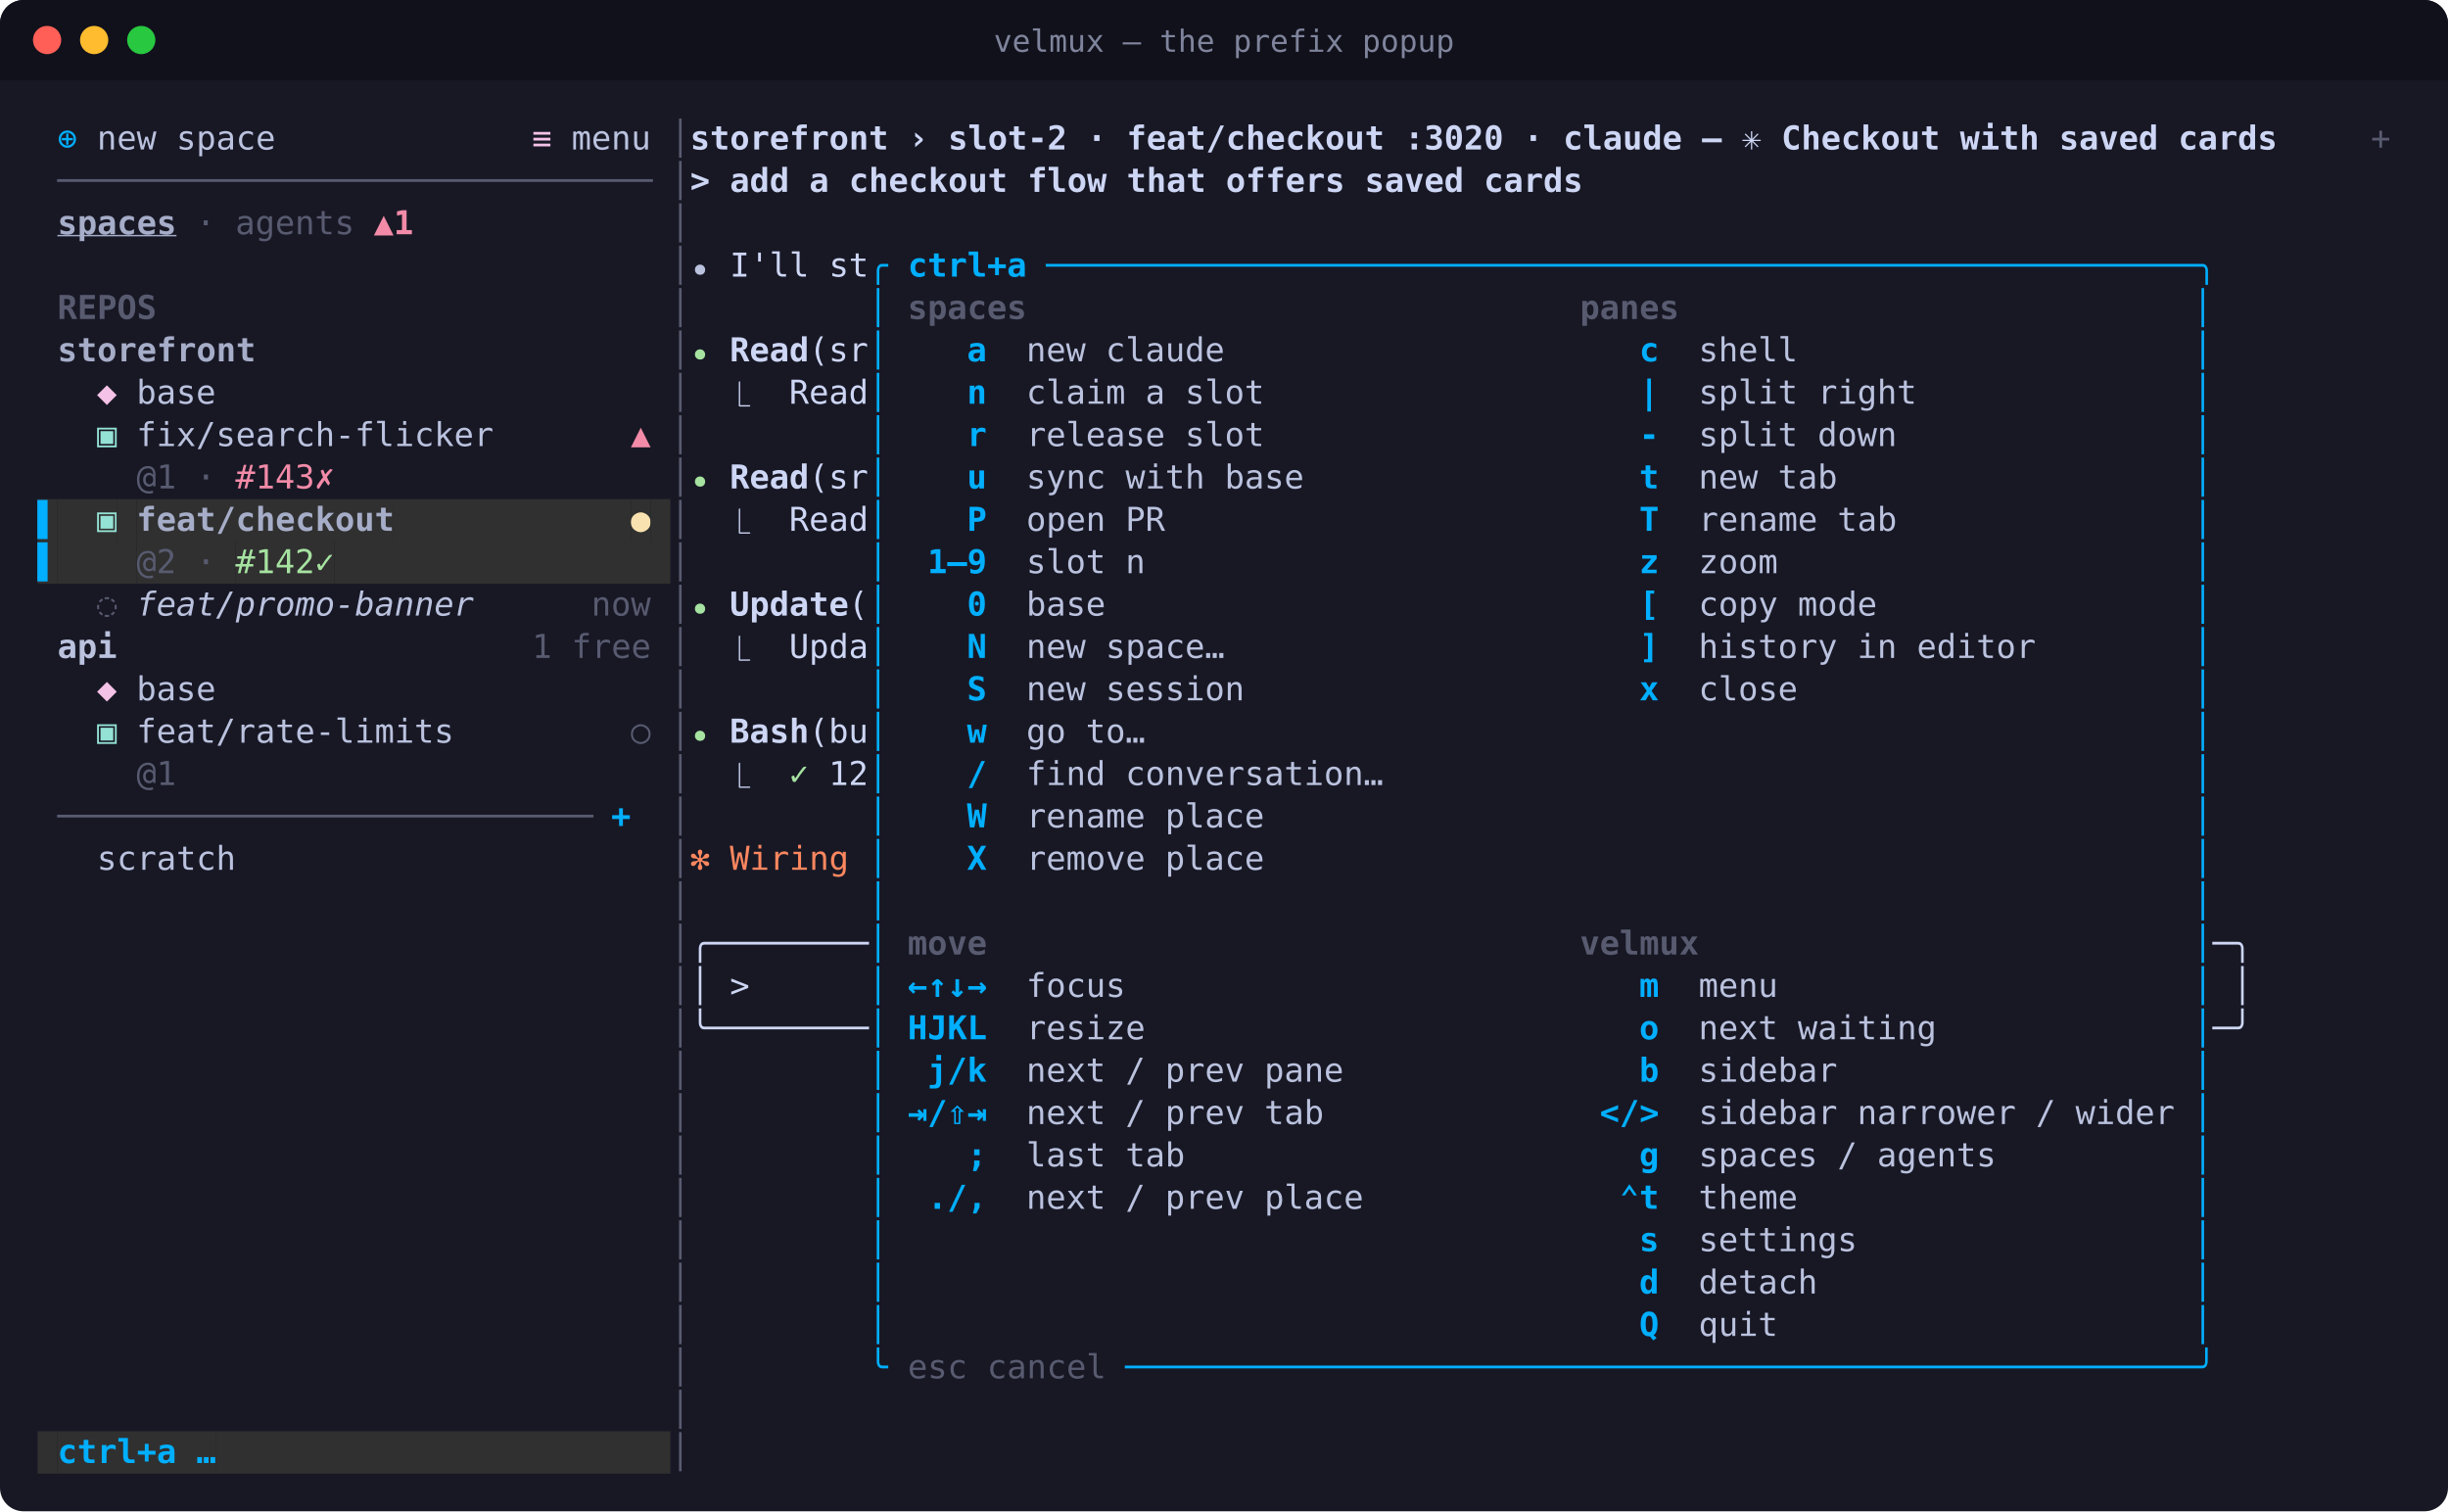
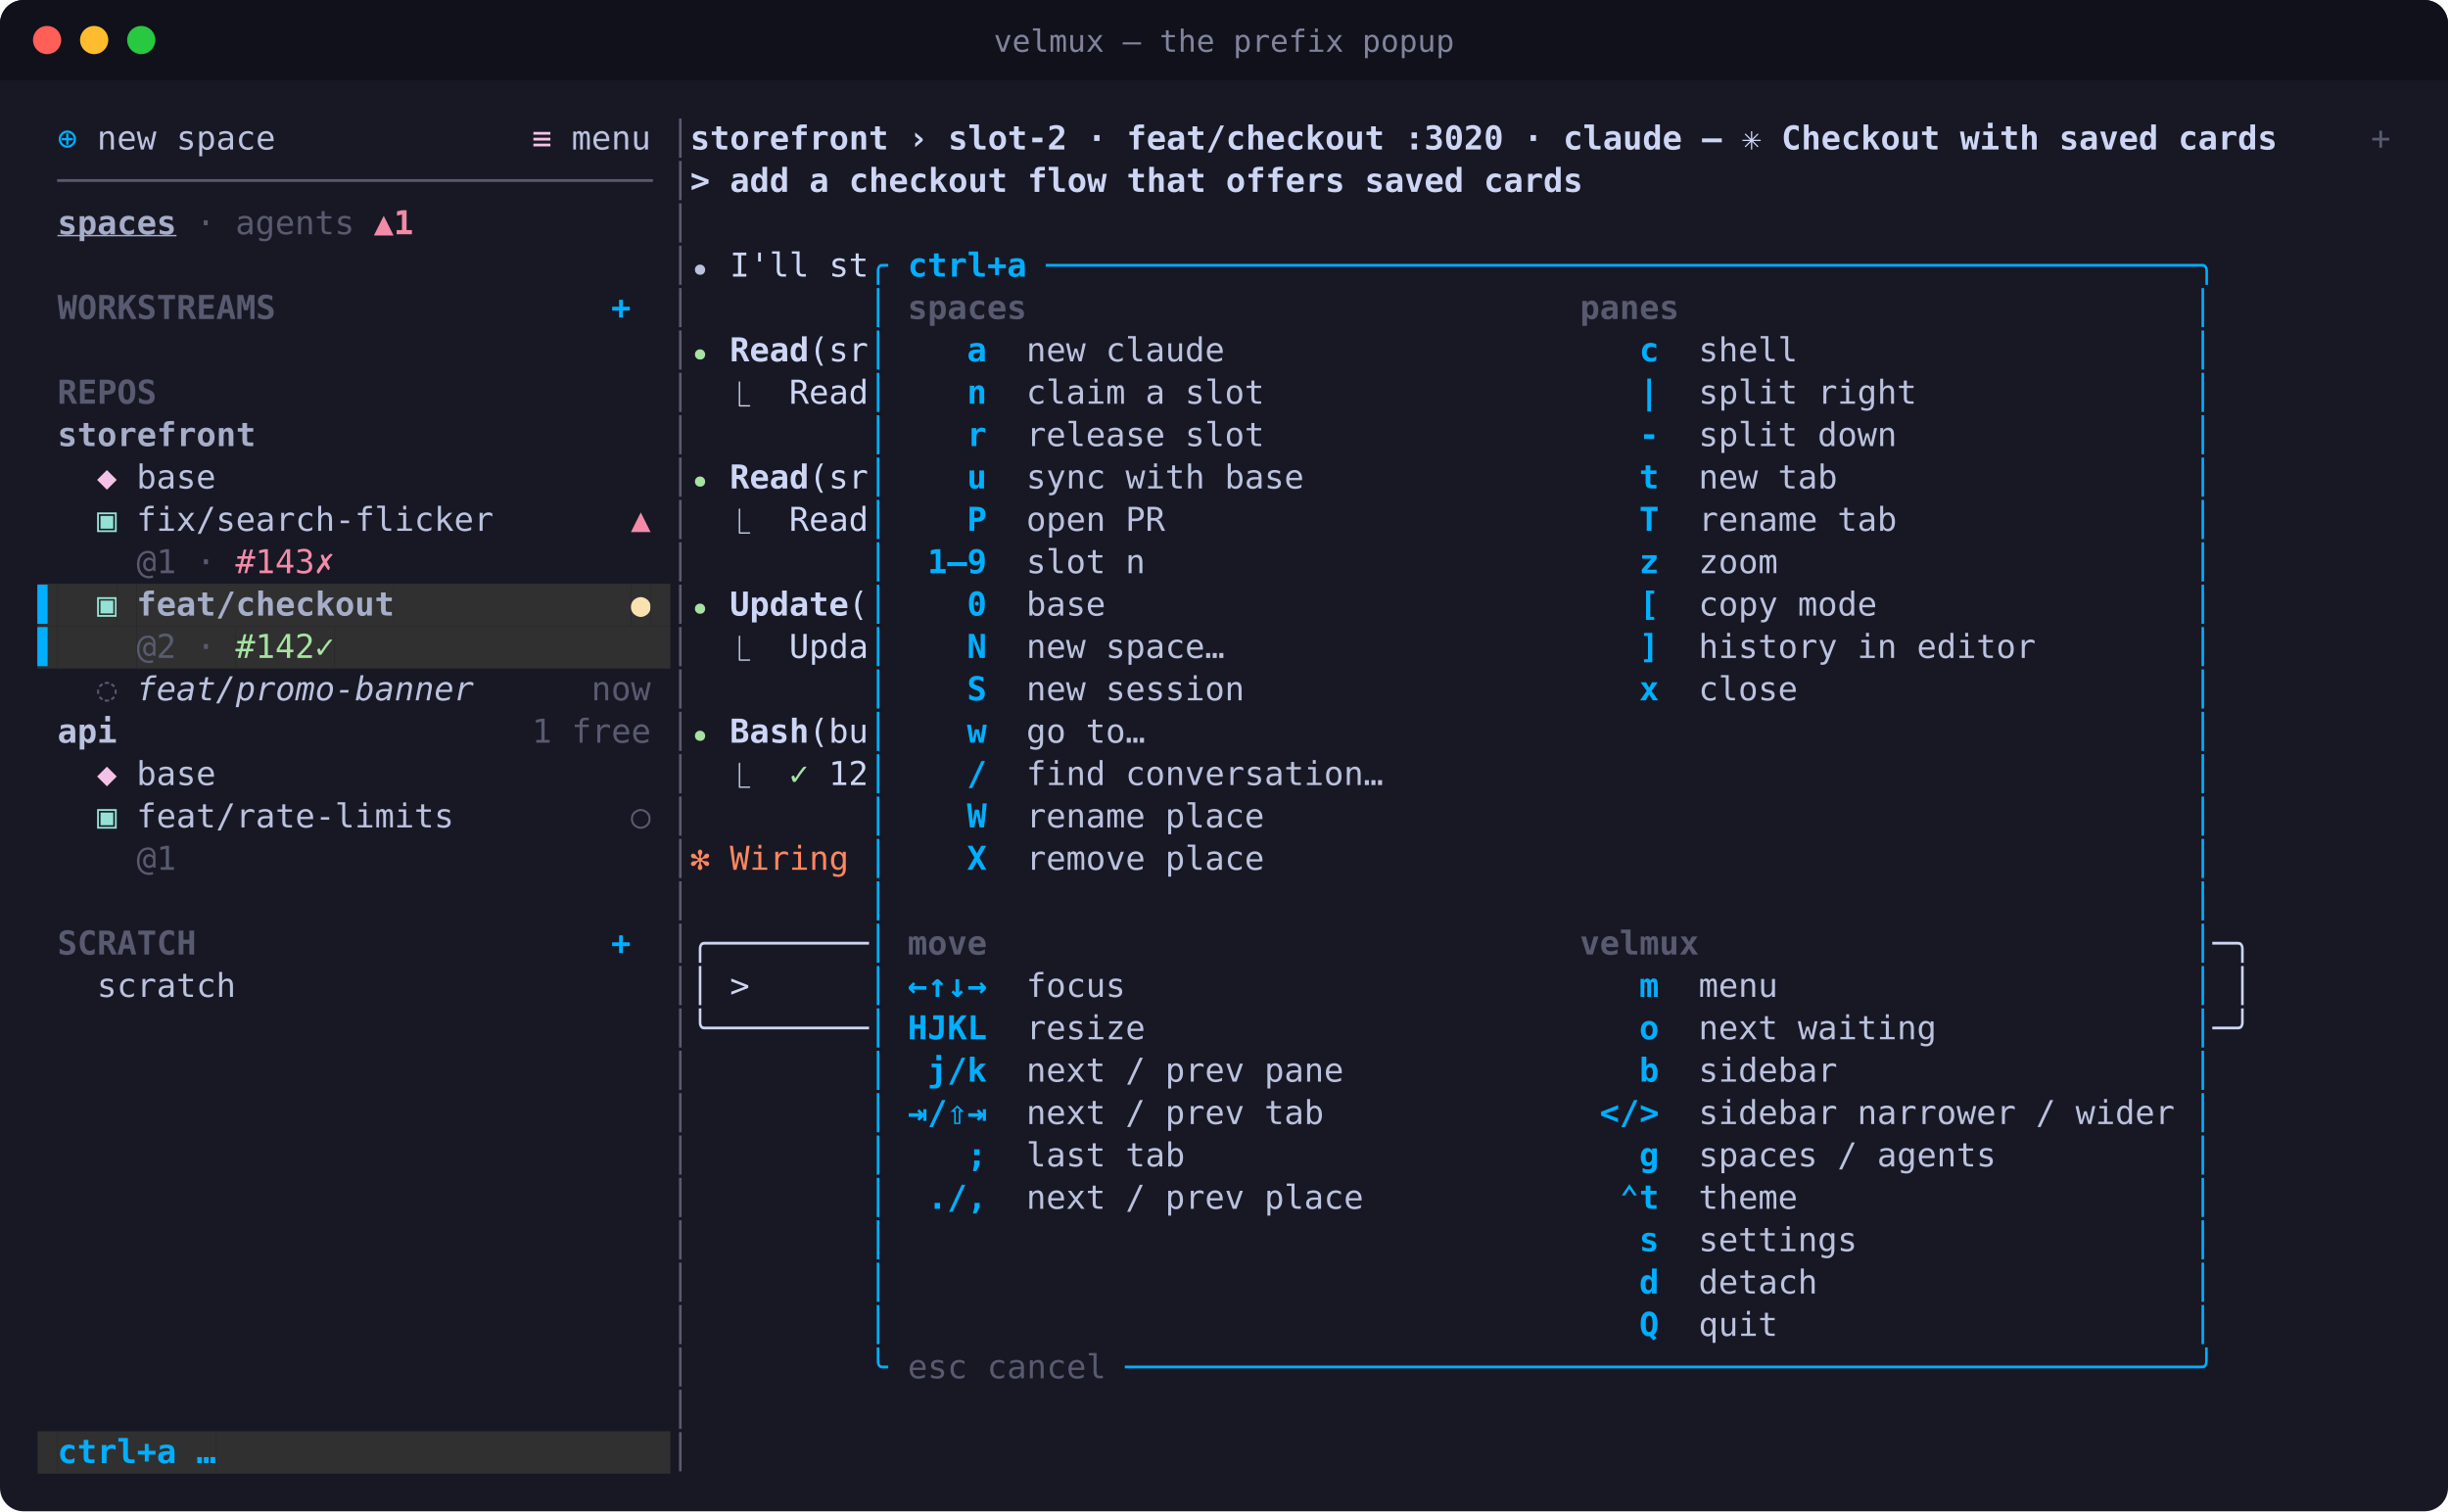
<svg xmlns="http://www.w3.org/2000/svg" width="1040" height="642" viewBox="0 0 1040 642" font-family="'SF Mono','JetBrains Mono',Menlo,Consolas,monospace" font-size="14">
  <rect width="1040" height="642" rx="10" fill="#181825" />
  <rect width="1040" height="34" rx="10" fill="#11111b" />
  <rect y="24" width="1040" height="10" fill="#11111b" />
  <circle cx="20" cy="17" r="6" fill="#ff5f57" />
  <circle cx="40" cy="17" r="6" fill="#febc2e" />
  <circle cx="60" cy="17" r="6" fill="#28c840" />
  <text x="520" y="22" fill="#7f849c" text-anchor="middle" font-size="13">velmux — the prefix popup</text>
  <text x="24.4" y="63.5" fill="#00afff" xml:space="preserve" textLength="8.4" lengthAdjust="spacingAndGlyphs">⊕</text>
  <text x="41.2" y="63.5" fill="#bac2de" xml:space="preserve" textLength="75.6" lengthAdjust="spacingAndGlyphs">new space</text>
  <text x="226.0" y="63.5" fill="#f5c2e7" xml:space="preserve" textLength="8.4" lengthAdjust="spacingAndGlyphs">≡</text>
  <text x="242.8" y="63.5" fill="#bac2de" xml:space="preserve" textLength="33.6" lengthAdjust="spacingAndGlyphs">menu</text>
  <text x="284.8" y="63.5" fill="#585b70" xml:space="preserve" textLength="8.4" lengthAdjust="spacingAndGlyphs">│</text>
  <text x="293.2" y="63.5" fill="#cdd6f4" xml:space="preserve" textLength="672.0" lengthAdjust="spacingAndGlyphs" font-weight="bold">storefront › slot-2 · feat/checkout :3020 · claude — ✳ Checkout with saved cards</text>
  <text x="1007.2" y="63.5" fill="#585b70" xml:space="preserve" textLength="8.4" lengthAdjust="spacingAndGlyphs">+</text>
  <text x="24.4" y="81.5" fill="#585b70" xml:space="preserve" textLength="252.0" lengthAdjust="spacingAndGlyphs">──────────────────────────────</text>
  <text x="284.8" y="81.5" fill="#585b70" xml:space="preserve" textLength="8.4" lengthAdjust="spacingAndGlyphs">│</text>
  <text x="293.2" y="81.5" fill="#cdd6f4" xml:space="preserve" textLength="378.0" lengthAdjust="spacingAndGlyphs" font-weight="bold">&gt; add a checkout flow that offers saved cards</text>
  <text x="24.4" y="99.5" fill="#a6adc8" xml:space="preserve" textLength="50.4" lengthAdjust="spacingAndGlyphs" font-weight="bold" text-decoration="underline">spaces</text>
  <text x="83.2" y="99.5" fill="#585b70" xml:space="preserve" textLength="8.4" lengthAdjust="spacingAndGlyphs">·</text>
  <text x="100.0" y="99.5" fill="#585b70" xml:space="preserve" textLength="50.4" lengthAdjust="spacingAndGlyphs">agents</text>
  <text x="158.8" y="99.5" fill="#f38ba8" xml:space="preserve" textLength="16.8" lengthAdjust="spacingAndGlyphs" font-weight="bold">▲1</text>
  <text x="284.8" y="99.5" fill="#585b70" xml:space="preserve" textLength="8.4" lengthAdjust="spacingAndGlyphs">│</text>
  <text x="284.8" y="117.5" fill="#585b70" xml:space="preserve" textLength="8.4" lengthAdjust="spacingAndGlyphs">│</text>
  <text x="293.2" y="117.5" fill="#bac2de" xml:space="preserve" textLength="8.4" lengthAdjust="spacingAndGlyphs">⏺</text>
  <text x="301.6" y="117.5" fill="#cdd6f4" xml:space="preserve" textLength="67.2" lengthAdjust="spacingAndGlyphs"> I'll st</text>
  <text x="368.8" y="117.5" fill="#00afff" xml:space="preserve" textLength="8.4" lengthAdjust="spacingAndGlyphs">╭</text>
  <text x="377.2" y="117.5" fill="#00afff" xml:space="preserve" textLength="67.2" lengthAdjust="spacingAndGlyphs" font-weight="bold"> ctrl+a </text>
  <text x="444.4" y="117.5" fill="#00afff" xml:space="preserve" textLength="495.6" lengthAdjust="spacingAndGlyphs">──────────────────────────────────────────────────────────╮</text>
-   <text x="24.4" y="135.5" fill="#585b70" xml:space="preserve" textLength="42.0" lengthAdjust="spacingAndGlyphs" font-weight="bold">REPOS</text>
+   <text x="24.4" y="135.5" fill="#585b70" xml:space="preserve" textLength="92.4" lengthAdjust="spacingAndGlyphs" font-weight="bold">WORKSTREAMS</text>
+   <text x="259.6" y="135.5" fill="#00afff" xml:space="preserve" textLength="8.4" lengthAdjust="spacingAndGlyphs" font-weight="bold">+</text>
  <text x="284.8" y="135.5" fill="#585b70" xml:space="preserve" textLength="8.4" lengthAdjust="spacingAndGlyphs">│</text>
  <text x="368.8" y="135.5" fill="#00afff" xml:space="preserve" textLength="8.4" lengthAdjust="spacingAndGlyphs">│</text>
  <text x="385.6" y="135.5" fill="#585b70" xml:space="preserve" textLength="50.4" lengthAdjust="spacingAndGlyphs" font-weight="bold">spaces</text>
  <text x="671.2" y="135.5" fill="#585b70" xml:space="preserve" textLength="42.0" lengthAdjust="spacingAndGlyphs" font-weight="bold">panes</text>
  <text x="931.6" y="135.5" fill="#00afff" xml:space="preserve" textLength="8.4" lengthAdjust="spacingAndGlyphs">│</text>
-   <text x="24.4" y="153.5" fill="#a6adc8" xml:space="preserve" textLength="84.0" lengthAdjust="spacingAndGlyphs" font-weight="bold">storefront</text>
  <text x="284.8" y="153.5" fill="#585b70" xml:space="preserve" textLength="8.4" lengthAdjust="spacingAndGlyphs">│</text>
  <text x="293.2" y="153.5" fill="#a6e3a1" xml:space="preserve" textLength="8.4" lengthAdjust="spacingAndGlyphs">⏺</text>
  <text x="310.0" y="153.5" fill="#cdd6f4" xml:space="preserve" textLength="33.6" lengthAdjust="spacingAndGlyphs" font-weight="bold">Read</text>
  <text x="343.6" y="153.5" fill="#cdd6f4" xml:space="preserve" textLength="25.2" lengthAdjust="spacingAndGlyphs">(sr</text>
  <text x="368.8" y="153.5" fill="#00afff" xml:space="preserve" textLength="8.4" lengthAdjust="spacingAndGlyphs">│</text>
  <text x="410.8" y="153.5" fill="#00afff" xml:space="preserve" textLength="8.4" lengthAdjust="spacingAndGlyphs" font-weight="bold">a</text>
  <text x="436.0" y="153.5" fill="#bac2de" xml:space="preserve" textLength="84.0" lengthAdjust="spacingAndGlyphs">new claude</text>
  <text x="696.4" y="153.5" fill="#00afff" xml:space="preserve" textLength="8.4" lengthAdjust="spacingAndGlyphs" font-weight="bold">c</text>
  <text x="721.6" y="153.5" fill="#bac2de" xml:space="preserve" textLength="42.0" lengthAdjust="spacingAndGlyphs">shell</text>
  <text x="931.6" y="153.5" fill="#00afff" xml:space="preserve" textLength="8.4" lengthAdjust="spacingAndGlyphs">│</text>
-   <text x="41.2" y="171.5" fill="#f5c2e7" xml:space="preserve" textLength="8.4" lengthAdjust="spacingAndGlyphs">◆</text>
-   <text x="58.0" y="171.5" fill="#bac2de" xml:space="preserve" textLength="33.6" lengthAdjust="spacingAndGlyphs">base</text>
+   <text x="24.4" y="171.5" fill="#585b70" xml:space="preserve" textLength="42.0" lengthAdjust="spacingAndGlyphs" font-weight="bold">REPOS</text>
  <text x="284.8" y="171.5" fill="#585b70" xml:space="preserve" textLength="8.4" lengthAdjust="spacingAndGlyphs">│</text>
  <text x="293.2" y="171.5" fill="#cdd6f4" xml:space="preserve" textLength="75.6" lengthAdjust="spacingAndGlyphs">  ⎿  Read</text>
  <text x="368.8" y="171.5" fill="#00afff" xml:space="preserve" textLength="8.4" lengthAdjust="spacingAndGlyphs">│</text>
  <text x="410.8" y="171.5" fill="#00afff" xml:space="preserve" textLength="8.4" lengthAdjust="spacingAndGlyphs" font-weight="bold">n</text>
  <text x="436.0" y="171.5" fill="#bac2de" xml:space="preserve" textLength="100.8" lengthAdjust="spacingAndGlyphs">claim a slot</text>
  <text x="696.4" y="171.5" fill="#00afff" xml:space="preserve" textLength="8.4" lengthAdjust="spacingAndGlyphs" font-weight="bold">|</text>
  <text x="721.6" y="171.5" fill="#bac2de" xml:space="preserve" textLength="92.4" lengthAdjust="spacingAndGlyphs">split right</text>
  <text x="931.6" y="171.5" fill="#00afff" xml:space="preserve" textLength="8.4" lengthAdjust="spacingAndGlyphs">│</text>
-   <text x="41.2" y="189.5" fill="#94e2d5" xml:space="preserve" textLength="8.4" lengthAdjust="spacingAndGlyphs">▣</text>
-   <text x="58.0" y="189.5" fill="#bac2de" xml:space="preserve" textLength="151.2" lengthAdjust="spacingAndGlyphs">fix/search-flicker</text>
-   <text x="268.0" y="189.5" fill="#f38ba8" xml:space="preserve" textLength="8.4" lengthAdjust="spacingAndGlyphs" font-weight="bold">▲</text>
+   <text x="24.4" y="189.5" fill="#a6adc8" xml:space="preserve" textLength="84.0" lengthAdjust="spacingAndGlyphs" font-weight="bold">storefront</text>
  <text x="284.8" y="189.5" fill="#585b70" xml:space="preserve" textLength="8.4" lengthAdjust="spacingAndGlyphs">│</text>
  <text x="368.8" y="189.5" fill="#00afff" xml:space="preserve" textLength="8.4" lengthAdjust="spacingAndGlyphs">│</text>
  <text x="410.8" y="189.5" fill="#00afff" xml:space="preserve" textLength="8.4" lengthAdjust="spacingAndGlyphs" font-weight="bold">r</text>
  <text x="436.0" y="189.5" fill="#bac2de" xml:space="preserve" textLength="100.8" lengthAdjust="spacingAndGlyphs">release slot</text>
  <text x="696.4" y="189.5" fill="#00afff" xml:space="preserve" textLength="8.4" lengthAdjust="spacingAndGlyphs" font-weight="bold">-</text>
  <text x="721.6" y="189.5" fill="#bac2de" xml:space="preserve" textLength="84.0" lengthAdjust="spacingAndGlyphs">split down</text>
  <text x="931.6" y="189.5" fill="#00afff" xml:space="preserve" textLength="8.4" lengthAdjust="spacingAndGlyphs">│</text>
-   <text x="58.0" y="207.5" fill="#585b70" xml:space="preserve" textLength="42.0" lengthAdjust="spacingAndGlyphs">@1 · </text>
-   <text x="100.0" y="207.5" fill="#f38ba8" xml:space="preserve" textLength="42.0" lengthAdjust="spacingAndGlyphs">#143✗</text>
+   <text x="41.2" y="207.5" fill="#f5c2e7" xml:space="preserve" textLength="8.4" lengthAdjust="spacingAndGlyphs">◆</text>
+   <text x="58.0" y="207.5" fill="#bac2de" xml:space="preserve" textLength="33.6" lengthAdjust="spacingAndGlyphs">base</text>
  <text x="284.8" y="207.5" fill="#585b70" xml:space="preserve" textLength="8.4" lengthAdjust="spacingAndGlyphs">│</text>
  <text x="293.2" y="207.5" fill="#a6e3a1" xml:space="preserve" textLength="8.4" lengthAdjust="spacingAndGlyphs">⏺</text>
  <text x="310.0" y="207.5" fill="#cdd6f4" xml:space="preserve" textLength="33.6" lengthAdjust="spacingAndGlyphs" font-weight="bold">Read</text>
  <text x="343.6" y="207.5" fill="#cdd6f4" xml:space="preserve" textLength="25.2" lengthAdjust="spacingAndGlyphs">(sr</text>
  <text x="368.8" y="207.5" fill="#00afff" xml:space="preserve" textLength="8.4" lengthAdjust="spacingAndGlyphs">│</text>
  <text x="410.8" y="207.5" fill="#00afff" xml:space="preserve" textLength="8.4" lengthAdjust="spacingAndGlyphs" font-weight="bold">u</text>
  <text x="436.0" y="207.5" fill="#bac2de" xml:space="preserve" textLength="117.6" lengthAdjust="spacingAndGlyphs">sync with base</text>
  <text x="696.4" y="207.5" fill="#00afff" xml:space="preserve" textLength="8.4" lengthAdjust="spacingAndGlyphs" font-weight="bold">t</text>
  <text x="721.6" y="207.5" fill="#bac2de" xml:space="preserve" textLength="58.8" lengthAdjust="spacingAndGlyphs">new tab</text>
  <text x="931.6" y="207.5" fill="#00afff" xml:space="preserve" textLength="8.4" lengthAdjust="spacingAndGlyphs">│</text>
-   <rect x="16.0" y="212.0" width="8.4" height="18" fill="#303030" />
-   <text x="16.0" y="225.5" fill="#00afff" xml:space="preserve" textLength="8.4" lengthAdjust="spacingAndGlyphs">▌</text>
-   <rect x="24.4" y="212.0" width="16.8" height="18" fill="#303030" />
-   <rect x="41.2" y="212.0" width="8.4" height="18" fill="#303030" />
  <text x="41.2" y="225.5" fill="#94e2d5" xml:space="preserve" textLength="8.4" lengthAdjust="spacingAndGlyphs">▣</text>
-   <rect x="49.6" y="212.0" width="8.4" height="18" fill="#303030" />
-   <rect x="58.0" y="212.0" width="109.2" height="18" fill="#303030" />
-   <text x="58.0" y="225.5" fill="#a6adc8" xml:space="preserve" textLength="109.2" lengthAdjust="spacingAndGlyphs" font-weight="bold">feat/checkout</text>
-   <rect x="167.2" y="212.0" width="100.8" height="18" fill="#303030" />
-   <rect x="268.0" y="212.0" width="8.4" height="18" fill="#303030" />
-   <text x="268.0" y="225.5" fill="#f9e2af" xml:space="preserve" textLength="8.4" lengthAdjust="spacingAndGlyphs">●</text>
-   <rect x="276.4" y="212.0" width="8.4" height="18" fill="#303030" />
+   <text x="58.0" y="225.5" fill="#bac2de" xml:space="preserve" textLength="151.2" lengthAdjust="spacingAndGlyphs">fix/search-flicker</text>
+   <text x="268.0" y="225.5" fill="#f38ba8" xml:space="preserve" textLength="8.4" lengthAdjust="spacingAndGlyphs" font-weight="bold">▲</text>
  <text x="284.8" y="225.5" fill="#585b70" xml:space="preserve" textLength="8.4" lengthAdjust="spacingAndGlyphs">│</text>
  <text x="293.2" y="225.5" fill="#cdd6f4" xml:space="preserve" textLength="75.6" lengthAdjust="spacingAndGlyphs">  ⎿  Read</text>
  <text x="368.8" y="225.5" fill="#00afff" xml:space="preserve" textLength="8.4" lengthAdjust="spacingAndGlyphs">│</text>
  <text x="410.8" y="225.5" fill="#00afff" xml:space="preserve" textLength="8.4" lengthAdjust="spacingAndGlyphs" font-weight="bold">P</text>
  <text x="436.0" y="225.5" fill="#bac2de" xml:space="preserve" textLength="58.8" lengthAdjust="spacingAndGlyphs">open PR</text>
  <text x="696.4" y="225.5" fill="#00afff" xml:space="preserve" textLength="8.4" lengthAdjust="spacingAndGlyphs" font-weight="bold">T</text>
  <text x="721.6" y="225.5" fill="#bac2de" xml:space="preserve" textLength="84.0" lengthAdjust="spacingAndGlyphs">rename tab</text>
  <text x="931.6" y="225.5" fill="#00afff" xml:space="preserve" textLength="8.4" lengthAdjust="spacingAndGlyphs">│</text>
-   <rect x="16.0" y="230.0" width="8.4" height="18" fill="#303030" />
-   <text x="16.0" y="243.5" fill="#00afff" xml:space="preserve" textLength="8.4" lengthAdjust="spacingAndGlyphs">▌</text>
-   <rect x="24.4" y="230.0" width="33.6" height="18" fill="#303030" />
-   <rect x="58.0" y="230.0" width="42.0" height="18" fill="#303030" />
-   <text x="58.0" y="243.5" fill="#585b70" xml:space="preserve" textLength="42.0" lengthAdjust="spacingAndGlyphs">@2 · </text>
-   <rect x="100.0" y="230.0" width="42.0" height="18" fill="#303030" />
-   <text x="100.0" y="243.5" fill="#a6e3a1" xml:space="preserve" textLength="42.0" lengthAdjust="spacingAndGlyphs">#142✓</text>
-   <rect x="142.0" y="230.0" width="142.8" height="18" fill="#303030" />
+   <text x="58.0" y="243.5" fill="#585b70" xml:space="preserve" textLength="42.0" lengthAdjust="spacingAndGlyphs">@1 · </text>
+   <text x="100.0" y="243.5" fill="#f38ba8" xml:space="preserve" textLength="42.0" lengthAdjust="spacingAndGlyphs">#143✗</text>
  <text x="284.8" y="243.5" fill="#585b70" xml:space="preserve" textLength="8.4" lengthAdjust="spacingAndGlyphs">│</text>
  <text x="368.8" y="243.5" fill="#00afff" xml:space="preserve" textLength="8.4" lengthAdjust="spacingAndGlyphs">│</text>
  <text x="394.0" y="243.5" fill="#00afff" xml:space="preserve" textLength="25.2" lengthAdjust="spacingAndGlyphs" font-weight="bold">1–9</text>
  <text x="436.0" y="243.5" fill="#bac2de" xml:space="preserve" textLength="50.4" lengthAdjust="spacingAndGlyphs">slot n</text>
  <text x="696.4" y="243.5" fill="#00afff" xml:space="preserve" textLength="8.4" lengthAdjust="spacingAndGlyphs" font-weight="bold">z</text>
  <text x="721.6" y="243.5" fill="#bac2de" xml:space="preserve" textLength="33.6" lengthAdjust="spacingAndGlyphs">zoom</text>
  <text x="931.6" y="243.5" fill="#00afff" xml:space="preserve" textLength="8.4" lengthAdjust="spacingAndGlyphs">│</text>
-   <text x="41.2" y="261.5" fill="#585b70" xml:space="preserve" textLength="8.4" lengthAdjust="spacingAndGlyphs">◌</text>
-   <text x="58.0" y="261.5" fill="#bac2de" xml:space="preserve" textLength="142.8" lengthAdjust="spacingAndGlyphs" font-style="italic">feat/promo-banner</text>
-   <text x="251.2" y="261.5" fill="#585b70" xml:space="preserve" textLength="25.2" lengthAdjust="spacingAndGlyphs">now</text>
+   <rect x="16.0" y="248.0" width="8.4" height="18" fill="#303030" />
+   <text x="16.0" y="261.5" fill="#00afff" xml:space="preserve" textLength="8.4" lengthAdjust="spacingAndGlyphs">▌</text>
+   <rect x="24.4" y="248.0" width="16.8" height="18" fill="#303030" />
+   <rect x="41.2" y="248.0" width="8.4" height="18" fill="#303030" />
+   <text x="41.2" y="261.5" fill="#94e2d5" xml:space="preserve" textLength="8.4" lengthAdjust="spacingAndGlyphs">▣</text>
+   <rect x="49.6" y="248.0" width="8.4" height="18" fill="#303030" />
+   <rect x="58.0" y="248.0" width="109.2" height="18" fill="#303030" />
+   <text x="58.0" y="261.5" fill="#a6adc8" xml:space="preserve" textLength="109.2" lengthAdjust="spacingAndGlyphs" font-weight="bold">feat/checkout</text>
+   <rect x="167.2" y="248.0" width="100.8" height="18" fill="#303030" />
+   <rect x="268.0" y="248.0" width="8.4" height="18" fill="#303030" />
+   <text x="268.0" y="261.5" fill="#f9e2af" xml:space="preserve" textLength="8.4" lengthAdjust="spacingAndGlyphs">●</text>
+   <rect x="276.4" y="248.0" width="8.4" height="18" fill="#303030" />
  <text x="284.8" y="261.5" fill="#585b70" xml:space="preserve" textLength="8.4" lengthAdjust="spacingAndGlyphs">│</text>
  <text x="293.2" y="261.5" fill="#a6e3a1" xml:space="preserve" textLength="8.4" lengthAdjust="spacingAndGlyphs">⏺</text>
  <text x="310.0" y="261.5" fill="#cdd6f4" xml:space="preserve" textLength="50.4" lengthAdjust="spacingAndGlyphs" font-weight="bold">Update</text>
  <text x="360.4" y="261.5" fill="#cdd6f4" xml:space="preserve" textLength="8.4" lengthAdjust="spacingAndGlyphs">(</text>
  <text x="368.8" y="261.5" fill="#00afff" xml:space="preserve" textLength="8.4" lengthAdjust="spacingAndGlyphs">│</text>
  <text x="410.8" y="261.5" fill="#00afff" xml:space="preserve" textLength="8.4" lengthAdjust="spacingAndGlyphs" font-weight="bold">0</text>
  <text x="436.0" y="261.5" fill="#bac2de" xml:space="preserve" textLength="33.6" lengthAdjust="spacingAndGlyphs">base</text>
  <text x="696.4" y="261.5" fill="#00afff" xml:space="preserve" textLength="8.4" lengthAdjust="spacingAndGlyphs" font-weight="bold">[</text>
  <text x="721.6" y="261.5" fill="#bac2de" xml:space="preserve" textLength="75.6" lengthAdjust="spacingAndGlyphs">copy mode</text>
  <text x="931.6" y="261.5" fill="#00afff" xml:space="preserve" textLength="8.4" lengthAdjust="spacingAndGlyphs">│</text>
-   <text x="24.4" y="279.5" fill="#bac2de" xml:space="preserve" textLength="25.2" lengthAdjust="spacingAndGlyphs" font-weight="bold">api</text>
-   <text x="226.0" y="279.5" fill="#585b70" xml:space="preserve" textLength="50.4" lengthAdjust="spacingAndGlyphs">1 free</text>
+   <rect x="16.0" y="266.0" width="8.4" height="18" fill="#303030" />
+   <text x="16.0" y="279.5" fill="#00afff" xml:space="preserve" textLength="8.4" lengthAdjust="spacingAndGlyphs">▌</text>
+   <rect x="24.4" y="266.0" width="33.6" height="18" fill="#303030" />
+   <rect x="58.0" y="266.0" width="42.0" height="18" fill="#303030" />
+   <text x="58.0" y="279.5" fill="#585b70" xml:space="preserve" textLength="42.0" lengthAdjust="spacingAndGlyphs">@2 · </text>
+   <rect x="100.0" y="266.0" width="42.0" height="18" fill="#303030" />
+   <text x="100.0" y="279.5" fill="#a6e3a1" xml:space="preserve" textLength="42.0" lengthAdjust="spacingAndGlyphs">#142✓</text>
+   <rect x="142.0" y="266.0" width="142.8" height="18" fill="#303030" />
  <text x="284.8" y="279.5" fill="#585b70" xml:space="preserve" textLength="8.4" lengthAdjust="spacingAndGlyphs">│</text>
  <text x="293.2" y="279.5" fill="#cdd6f4" xml:space="preserve" textLength="75.6" lengthAdjust="spacingAndGlyphs">  ⎿  Upda</text>
  <text x="368.8" y="279.5" fill="#00afff" xml:space="preserve" textLength="8.4" lengthAdjust="spacingAndGlyphs">│</text>
  <text x="410.8" y="279.5" fill="#00afff" xml:space="preserve" textLength="8.4" lengthAdjust="spacingAndGlyphs" font-weight="bold">N</text>
  <text x="436.0" y="279.5" fill="#bac2de" xml:space="preserve" textLength="84.0" lengthAdjust="spacingAndGlyphs">new space…</text>
  <text x="696.4" y="279.5" fill="#00afff" xml:space="preserve" textLength="8.4" lengthAdjust="spacingAndGlyphs" font-weight="bold">]</text>
  <text x="721.6" y="279.5" fill="#bac2de" xml:space="preserve" textLength="142.8" lengthAdjust="spacingAndGlyphs">history in editor</text>
  <text x="931.6" y="279.5" fill="#00afff" xml:space="preserve" textLength="8.4" lengthAdjust="spacingAndGlyphs">│</text>
-   <text x="41.2" y="297.5" fill="#f5c2e7" xml:space="preserve" textLength="8.4" lengthAdjust="spacingAndGlyphs">◆</text>
-   <text x="58.0" y="297.5" fill="#bac2de" xml:space="preserve" textLength="33.6" lengthAdjust="spacingAndGlyphs">base</text>
+   <text x="41.2" y="297.5" fill="#585b70" xml:space="preserve" textLength="8.4" lengthAdjust="spacingAndGlyphs">◌</text>
+   <text x="58.0" y="297.5" fill="#bac2de" xml:space="preserve" textLength="142.8" lengthAdjust="spacingAndGlyphs" font-style="italic">feat/promo-banner</text>
+   <text x="251.2" y="297.5" fill="#585b70" xml:space="preserve" textLength="25.2" lengthAdjust="spacingAndGlyphs">now</text>
  <text x="284.8" y="297.5" fill="#585b70" xml:space="preserve" textLength="8.4" lengthAdjust="spacingAndGlyphs">│</text>
  <text x="368.8" y="297.5" fill="#00afff" xml:space="preserve" textLength="8.4" lengthAdjust="spacingAndGlyphs">│</text>
  <text x="410.8" y="297.5" fill="#00afff" xml:space="preserve" textLength="8.4" lengthAdjust="spacingAndGlyphs" font-weight="bold">S</text>
  <text x="436.0" y="297.5" fill="#bac2de" xml:space="preserve" textLength="92.4" lengthAdjust="spacingAndGlyphs">new session</text>
  <text x="696.4" y="297.5" fill="#00afff" xml:space="preserve" textLength="8.4" lengthAdjust="spacingAndGlyphs" font-weight="bold">x</text>
  <text x="721.6" y="297.5" fill="#bac2de" xml:space="preserve" textLength="42.0" lengthAdjust="spacingAndGlyphs">close</text>
  <text x="931.6" y="297.5" fill="#00afff" xml:space="preserve" textLength="8.4" lengthAdjust="spacingAndGlyphs">│</text>
-   <text x="41.2" y="315.5" fill="#94e2d5" xml:space="preserve" textLength="8.4" lengthAdjust="spacingAndGlyphs">▣</text>
-   <text x="58.0" y="315.5" fill="#bac2de" xml:space="preserve" textLength="134.4" lengthAdjust="spacingAndGlyphs">feat/rate-limits</text>
-   <text x="268.0" y="315.5" fill="#585b70" xml:space="preserve" textLength="8.4" lengthAdjust="spacingAndGlyphs">○</text>
+   <text x="24.4" y="315.5" fill="#bac2de" xml:space="preserve" textLength="25.2" lengthAdjust="spacingAndGlyphs" font-weight="bold">api</text>
+   <text x="226.0" y="315.5" fill="#585b70" xml:space="preserve" textLength="50.4" lengthAdjust="spacingAndGlyphs">1 free</text>
  <text x="284.8" y="315.5" fill="#585b70" xml:space="preserve" textLength="8.4" lengthAdjust="spacingAndGlyphs">│</text>
  <text x="293.2" y="315.5" fill="#a6e3a1" xml:space="preserve" textLength="8.4" lengthAdjust="spacingAndGlyphs">⏺</text>
  <text x="310.0" y="315.5" fill="#cdd6f4" xml:space="preserve" textLength="33.6" lengthAdjust="spacingAndGlyphs" font-weight="bold">Bash</text>
  <text x="343.6" y="315.5" fill="#cdd6f4" xml:space="preserve" textLength="25.2" lengthAdjust="spacingAndGlyphs">(bu</text>
  <text x="368.8" y="315.5" fill="#00afff" xml:space="preserve" textLength="8.4" lengthAdjust="spacingAndGlyphs">│</text>
  <text x="410.8" y="315.5" fill="#00afff" xml:space="preserve" textLength="8.4" lengthAdjust="spacingAndGlyphs" font-weight="bold">w</text>
  <text x="436.0" y="315.5" fill="#bac2de" xml:space="preserve" textLength="50.4" lengthAdjust="spacingAndGlyphs">go to…</text>
  <text x="931.6" y="315.5" fill="#00afff" xml:space="preserve" textLength="8.4" lengthAdjust="spacingAndGlyphs">│</text>
-   <text x="58.0" y="333.5" fill="#585b70" xml:space="preserve" textLength="16.8" lengthAdjust="spacingAndGlyphs">@1</text>
+   <text x="41.2" y="333.5" fill="#f5c2e7" xml:space="preserve" textLength="8.4" lengthAdjust="spacingAndGlyphs">◆</text>
+   <text x="58.0" y="333.5" fill="#bac2de" xml:space="preserve" textLength="33.6" lengthAdjust="spacingAndGlyphs">base</text>
  <text x="284.8" y="333.5" fill="#585b70" xml:space="preserve" textLength="8.4" lengthAdjust="spacingAndGlyphs">│</text>
  <text x="293.2" y="333.5" fill="#cdd6f4" xml:space="preserve" textLength="42.0" lengthAdjust="spacingAndGlyphs">  ⎿  </text>
  <text x="335.2" y="333.5" fill="#a6e3a1" xml:space="preserve" textLength="8.4" lengthAdjust="spacingAndGlyphs">✓</text>
  <text x="343.6" y="333.5" fill="#cdd6f4" xml:space="preserve" textLength="25.2" lengthAdjust="spacingAndGlyphs"> 12</text>
  <text x="368.8" y="333.5" fill="#00afff" xml:space="preserve" textLength="8.4" lengthAdjust="spacingAndGlyphs">│</text>
  <text x="410.8" y="333.5" fill="#00afff" xml:space="preserve" textLength="8.4" lengthAdjust="spacingAndGlyphs" font-weight="bold">/</text>
  <text x="436.0" y="333.5" fill="#bac2de" xml:space="preserve" textLength="151.2" lengthAdjust="spacingAndGlyphs">find conversation…</text>
  <text x="931.6" y="333.5" fill="#00afff" xml:space="preserve" textLength="8.4" lengthAdjust="spacingAndGlyphs">│</text>
-   <text x="24.4" y="351.5" fill="#585b70" xml:space="preserve" textLength="226.8" lengthAdjust="spacingAndGlyphs">───────────────────────────</text>
-   <text x="259.6" y="351.5" fill="#00afff" xml:space="preserve" textLength="8.4" lengthAdjust="spacingAndGlyphs" font-weight="bold">+</text>
+   <text x="41.2" y="351.5" fill="#94e2d5" xml:space="preserve" textLength="8.4" lengthAdjust="spacingAndGlyphs">▣</text>
+   <text x="58.0" y="351.5" fill="#bac2de" xml:space="preserve" textLength="134.4" lengthAdjust="spacingAndGlyphs">feat/rate-limits</text>
+   <text x="268.0" y="351.5" fill="#585b70" xml:space="preserve" textLength="8.4" lengthAdjust="spacingAndGlyphs">○</text>
  <text x="284.8" y="351.5" fill="#585b70" xml:space="preserve" textLength="8.4" lengthAdjust="spacingAndGlyphs">│</text>
  <text x="368.8" y="351.5" fill="#00afff" xml:space="preserve" textLength="8.4" lengthAdjust="spacingAndGlyphs">│</text>
  <text x="410.8" y="351.5" fill="#00afff" xml:space="preserve" textLength="8.4" lengthAdjust="spacingAndGlyphs" font-weight="bold">W</text>
  <text x="436.0" y="351.5" fill="#bac2de" xml:space="preserve" textLength="100.8" lengthAdjust="spacingAndGlyphs">rename place</text>
  <text x="931.6" y="351.5" fill="#00afff" xml:space="preserve" textLength="8.4" lengthAdjust="spacingAndGlyphs">│</text>
-   <text x="41.2" y="369.5" fill="#bac2de" xml:space="preserve" textLength="58.8" lengthAdjust="spacingAndGlyphs">scratch</text>
+   <text x="58.0" y="369.5" fill="#585b70" xml:space="preserve" textLength="16.8" lengthAdjust="spacingAndGlyphs">@1</text>
  <text x="284.8" y="369.5" fill="#585b70" xml:space="preserve" textLength="8.4" lengthAdjust="spacingAndGlyphs">│</text>
  <text x="293.2" y="369.5" fill="#ff875f" xml:space="preserve" textLength="75.6" lengthAdjust="spacingAndGlyphs">✻ Wiring </text>
  <text x="368.8" y="369.5" fill="#00afff" xml:space="preserve" textLength="8.4" lengthAdjust="spacingAndGlyphs">│</text>
  <text x="410.8" y="369.5" fill="#00afff" xml:space="preserve" textLength="8.4" lengthAdjust="spacingAndGlyphs" font-weight="bold">X</text>
  <text x="436.0" y="369.5" fill="#bac2de" xml:space="preserve" textLength="100.8" lengthAdjust="spacingAndGlyphs">remove place</text>
  <text x="931.6" y="369.5" fill="#00afff" xml:space="preserve" textLength="8.4" lengthAdjust="spacingAndGlyphs">│</text>
  <text x="284.8" y="387.5" fill="#585b70" xml:space="preserve" textLength="8.4" lengthAdjust="spacingAndGlyphs">│</text>
  <text x="368.8" y="387.5" fill="#00afff" xml:space="preserve" textLength="8.4" lengthAdjust="spacingAndGlyphs">│</text>
  <text x="931.6" y="387.5" fill="#00afff" xml:space="preserve" textLength="8.4" lengthAdjust="spacingAndGlyphs">│</text>
+   <text x="24.4" y="405.5" fill="#585b70" xml:space="preserve" textLength="58.8" lengthAdjust="spacingAndGlyphs" font-weight="bold">SCRATCH</text>
+   <text x="259.6" y="405.5" fill="#00afff" xml:space="preserve" textLength="8.4" lengthAdjust="spacingAndGlyphs" font-weight="bold">+</text>
  <text x="284.8" y="405.5" fill="#585b70" xml:space="preserve" textLength="8.4" lengthAdjust="spacingAndGlyphs">│</text>
  <text x="293.2" y="405.5" fill="#cdd6f4" xml:space="preserve" textLength="75.6" lengthAdjust="spacingAndGlyphs">╭────────</text>
  <text x="368.8" y="405.5" fill="#00afff" xml:space="preserve" textLength="8.4" lengthAdjust="spacingAndGlyphs">│</text>
  <text x="385.6" y="405.5" fill="#585b70" xml:space="preserve" textLength="33.6" lengthAdjust="spacingAndGlyphs" font-weight="bold">move</text>
  <text x="671.2" y="405.5" fill="#585b70" xml:space="preserve" textLength="50.4" lengthAdjust="spacingAndGlyphs" font-weight="bold">velmux</text>
  <text x="931.6" y="405.5" fill="#00afff" xml:space="preserve" textLength="8.4" lengthAdjust="spacingAndGlyphs">│</text>
  <text x="940.0" y="405.5" fill="#cdd6f4" xml:space="preserve" textLength="84.0" lengthAdjust="spacingAndGlyphs">─╮        </text>
+   <text x="41.2" y="423.5" fill="#bac2de" xml:space="preserve" textLength="58.8" lengthAdjust="spacingAndGlyphs">scratch</text>
  <text x="284.8" y="423.5" fill="#585b70" xml:space="preserve" textLength="8.4" lengthAdjust="spacingAndGlyphs">│</text>
  <text x="293.2" y="423.5" fill="#cdd6f4" xml:space="preserve" textLength="75.6" lengthAdjust="spacingAndGlyphs">│ &gt;      </text>
  <text x="368.8" y="423.5" fill="#00afff" xml:space="preserve" textLength="8.4" lengthAdjust="spacingAndGlyphs">│</text>
  <text x="385.6" y="423.5" fill="#00afff" xml:space="preserve" textLength="33.6" lengthAdjust="spacingAndGlyphs" font-weight="bold">←↑↓→</text>
  <text x="436.0" y="423.5" fill="#bac2de" xml:space="preserve" textLength="42.0" lengthAdjust="spacingAndGlyphs">focus</text>
  <text x="696.4" y="423.5" fill="#00afff" xml:space="preserve" textLength="8.4" lengthAdjust="spacingAndGlyphs" font-weight="bold">m</text>
  <text x="721.6" y="423.5" fill="#bac2de" xml:space="preserve" textLength="33.6" lengthAdjust="spacingAndGlyphs">menu</text>
  <text x="931.6" y="423.5" fill="#00afff" xml:space="preserve" textLength="8.4" lengthAdjust="spacingAndGlyphs">│</text>
  <text x="940.0" y="423.5" fill="#cdd6f4" xml:space="preserve" textLength="84.0" lengthAdjust="spacingAndGlyphs"> │        </text>
  <text x="284.8" y="441.5" fill="#585b70" xml:space="preserve" textLength="8.4" lengthAdjust="spacingAndGlyphs">│</text>
  <text x="293.2" y="441.5" fill="#cdd6f4" xml:space="preserve" textLength="75.6" lengthAdjust="spacingAndGlyphs">╰────────</text>
  <text x="368.8" y="441.5" fill="#00afff" xml:space="preserve" textLength="8.4" lengthAdjust="spacingAndGlyphs">│</text>
  <text x="385.6" y="441.5" fill="#00afff" xml:space="preserve" textLength="33.6" lengthAdjust="spacingAndGlyphs" font-weight="bold">HJKL</text>
  <text x="436.0" y="441.5" fill="#bac2de" xml:space="preserve" textLength="50.4" lengthAdjust="spacingAndGlyphs">resize</text>
  <text x="696.4" y="441.5" fill="#00afff" xml:space="preserve" textLength="8.4" lengthAdjust="spacingAndGlyphs" font-weight="bold">o</text>
  <text x="721.6" y="441.5" fill="#bac2de" xml:space="preserve" textLength="100.8" lengthAdjust="spacingAndGlyphs">next waiting</text>
  <text x="931.6" y="441.5" fill="#00afff" xml:space="preserve" textLength="8.4" lengthAdjust="spacingAndGlyphs">│</text>
  <text x="940.0" y="441.5" fill="#cdd6f4" xml:space="preserve" textLength="84.0" lengthAdjust="spacingAndGlyphs">─╯        </text>
  <text x="284.8" y="459.5" fill="#585b70" xml:space="preserve" textLength="8.4" lengthAdjust="spacingAndGlyphs">│</text>
  <text x="368.8" y="459.5" fill="#00afff" xml:space="preserve" textLength="8.4" lengthAdjust="spacingAndGlyphs">│</text>
  <text x="394.0" y="459.5" fill="#00afff" xml:space="preserve" textLength="25.2" lengthAdjust="spacingAndGlyphs" font-weight="bold">j/k</text>
  <text x="436.0" y="459.5" fill="#bac2de" xml:space="preserve" textLength="134.4" lengthAdjust="spacingAndGlyphs">next / prev pane</text>
  <text x="696.4" y="459.5" fill="#00afff" xml:space="preserve" textLength="8.4" lengthAdjust="spacingAndGlyphs" font-weight="bold">b</text>
  <text x="721.6" y="459.5" fill="#bac2de" xml:space="preserve" textLength="58.8" lengthAdjust="spacingAndGlyphs">sidebar</text>
  <text x="931.6" y="459.5" fill="#00afff" xml:space="preserve" textLength="8.4" lengthAdjust="spacingAndGlyphs">│</text>
  <text x="284.8" y="477.5" fill="#585b70" xml:space="preserve" textLength="8.4" lengthAdjust="spacingAndGlyphs">│</text>
  <text x="368.8" y="477.5" fill="#00afff" xml:space="preserve" textLength="8.4" lengthAdjust="spacingAndGlyphs">│</text>
  <text x="385.6" y="477.5" fill="#00afff" xml:space="preserve" textLength="33.6" lengthAdjust="spacingAndGlyphs" font-weight="bold">⇥/⇧⇥</text>
  <text x="436.0" y="477.5" fill="#bac2de" xml:space="preserve" textLength="126.0" lengthAdjust="spacingAndGlyphs">next / prev tab</text>
  <text x="679.6" y="477.5" fill="#00afff" xml:space="preserve" textLength="25.2" lengthAdjust="spacingAndGlyphs" font-weight="bold">&lt;/&gt;</text>
  <text x="721.6" y="477.5" fill="#bac2de" xml:space="preserve" textLength="201.6" lengthAdjust="spacingAndGlyphs">sidebar narrower / wider</text>
  <text x="931.6" y="477.5" fill="#00afff" xml:space="preserve" textLength="8.4" lengthAdjust="spacingAndGlyphs">│</text>
  <text x="284.8" y="495.5" fill="#585b70" xml:space="preserve" textLength="8.4" lengthAdjust="spacingAndGlyphs">│</text>
  <text x="368.8" y="495.5" fill="#00afff" xml:space="preserve" textLength="8.4" lengthAdjust="spacingAndGlyphs">│</text>
  <text x="410.8" y="495.5" fill="#00afff" xml:space="preserve" textLength="8.4" lengthAdjust="spacingAndGlyphs" font-weight="bold">;</text>
  <text x="436.0" y="495.5" fill="#bac2de" xml:space="preserve" textLength="67.2" lengthAdjust="spacingAndGlyphs">last tab</text>
  <text x="696.4" y="495.5" fill="#00afff" xml:space="preserve" textLength="8.4" lengthAdjust="spacingAndGlyphs" font-weight="bold">g</text>
  <text x="721.6" y="495.5" fill="#bac2de" xml:space="preserve" textLength="126.0" lengthAdjust="spacingAndGlyphs">spaces / agents</text>
  <text x="931.6" y="495.5" fill="#00afff" xml:space="preserve" textLength="8.4" lengthAdjust="spacingAndGlyphs">│</text>
  <text x="284.8" y="513.5" fill="#585b70" xml:space="preserve" textLength="8.4" lengthAdjust="spacingAndGlyphs">│</text>
  <text x="368.8" y="513.5" fill="#00afff" xml:space="preserve" textLength="8.4" lengthAdjust="spacingAndGlyphs">│</text>
  <text x="394.0" y="513.5" fill="#00afff" xml:space="preserve" textLength="25.2" lengthAdjust="spacingAndGlyphs" font-weight="bold">./,</text>
  <text x="436.0" y="513.5" fill="#bac2de" xml:space="preserve" textLength="142.8" lengthAdjust="spacingAndGlyphs">next / prev place</text>
  <text x="688.0" y="513.5" fill="#00afff" xml:space="preserve" textLength="16.8" lengthAdjust="spacingAndGlyphs" font-weight="bold">⌃t</text>
  <text x="721.6" y="513.5" fill="#bac2de" xml:space="preserve" textLength="42.0" lengthAdjust="spacingAndGlyphs">theme</text>
  <text x="931.6" y="513.5" fill="#00afff" xml:space="preserve" textLength="8.4" lengthAdjust="spacingAndGlyphs">│</text>
  <text x="284.8" y="531.5" fill="#585b70" xml:space="preserve" textLength="8.4" lengthAdjust="spacingAndGlyphs">│</text>
  <text x="368.8" y="531.5" fill="#00afff" xml:space="preserve" textLength="8.4" lengthAdjust="spacingAndGlyphs">│</text>
  <text x="696.4" y="531.5" fill="#00afff" xml:space="preserve" textLength="8.4" lengthAdjust="spacingAndGlyphs" font-weight="bold">s</text>
  <text x="721.6" y="531.5" fill="#bac2de" xml:space="preserve" textLength="67.2" lengthAdjust="spacingAndGlyphs">settings</text>
  <text x="931.6" y="531.5" fill="#00afff" xml:space="preserve" textLength="8.4" lengthAdjust="spacingAndGlyphs">│</text>
  <text x="284.8" y="549.5" fill="#585b70" xml:space="preserve" textLength="8.4" lengthAdjust="spacingAndGlyphs">│</text>
  <text x="368.8" y="549.5" fill="#00afff" xml:space="preserve" textLength="8.4" lengthAdjust="spacingAndGlyphs">│</text>
  <text x="696.4" y="549.5" fill="#00afff" xml:space="preserve" textLength="8.4" lengthAdjust="spacingAndGlyphs" font-weight="bold">d</text>
  <text x="721.6" y="549.5" fill="#bac2de" xml:space="preserve" textLength="50.4" lengthAdjust="spacingAndGlyphs">detach</text>
  <text x="931.6" y="549.5" fill="#00afff" xml:space="preserve" textLength="8.4" lengthAdjust="spacingAndGlyphs">│</text>
  <text x="284.8" y="567.5" fill="#585b70" xml:space="preserve" textLength="8.4" lengthAdjust="spacingAndGlyphs">│</text>
  <text x="368.8" y="567.5" fill="#00afff" xml:space="preserve" textLength="8.4" lengthAdjust="spacingAndGlyphs">│</text>
  <text x="696.4" y="567.5" fill="#00afff" xml:space="preserve" textLength="8.4" lengthAdjust="spacingAndGlyphs" font-weight="bold">Q</text>
  <text x="721.6" y="567.5" fill="#bac2de" xml:space="preserve" textLength="33.6" lengthAdjust="spacingAndGlyphs">quit</text>
  <text x="931.6" y="567.5" fill="#00afff" xml:space="preserve" textLength="8.4" lengthAdjust="spacingAndGlyphs">│</text>
  <text x="284.8" y="585.5" fill="#585b70" xml:space="preserve" textLength="8.4" lengthAdjust="spacingAndGlyphs">│</text>
  <text x="368.8" y="585.5" fill="#00afff" xml:space="preserve" textLength="8.4" lengthAdjust="spacingAndGlyphs">╰</text>
  <text x="377.2" y="585.5" fill="#585b70" xml:space="preserve" textLength="100.8" lengthAdjust="spacingAndGlyphs"> esc cancel </text>
  <text x="478.0" y="585.5" fill="#00afff" xml:space="preserve" textLength="462.0" lengthAdjust="spacingAndGlyphs">──────────────────────────────────────────────────────╯</text>
  <text x="284.8" y="603.5" fill="#585b70" xml:space="preserve" textLength="8.4" lengthAdjust="spacingAndGlyphs">│</text>
  <rect x="16.0" y="608.0" width="8.4" height="18" fill="#303030" />
  <rect x="24.4" y="608.0" width="67.2" height="18" fill="#303030" />
  <text x="24.4" y="621.5" fill="#00afff" xml:space="preserve" textLength="67.2" lengthAdjust="spacingAndGlyphs" font-weight="bold">ctrl+a …</text>
  <rect x="91.6" y="608.0" width="193.2" height="18" fill="#303030" />
  <text x="284.8" y="621.5" fill="#585b70" xml:space="preserve" textLength="8.4" lengthAdjust="spacingAndGlyphs">│</text>
</svg>
